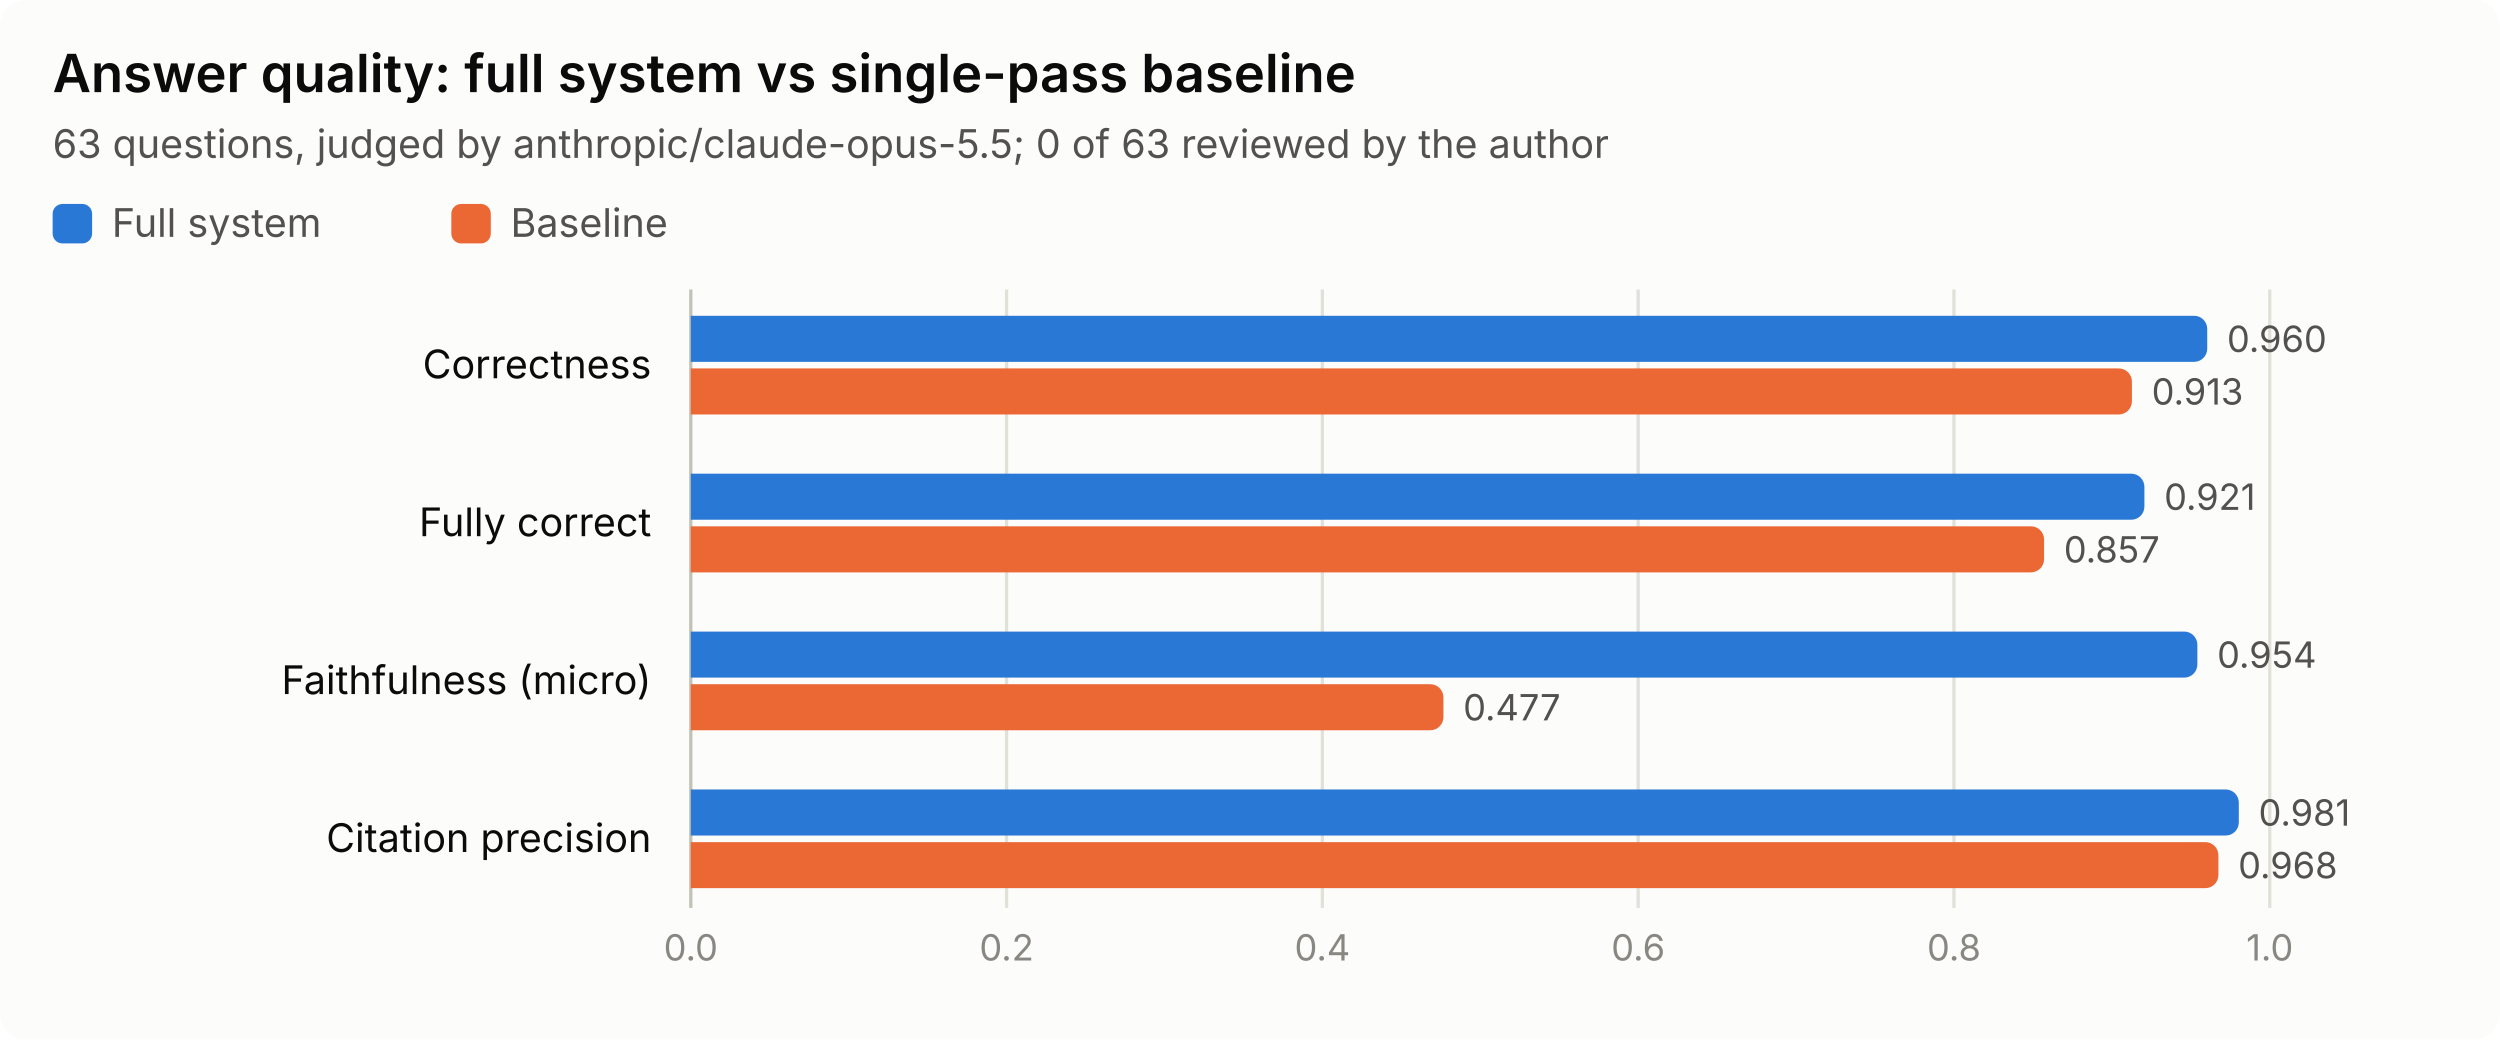
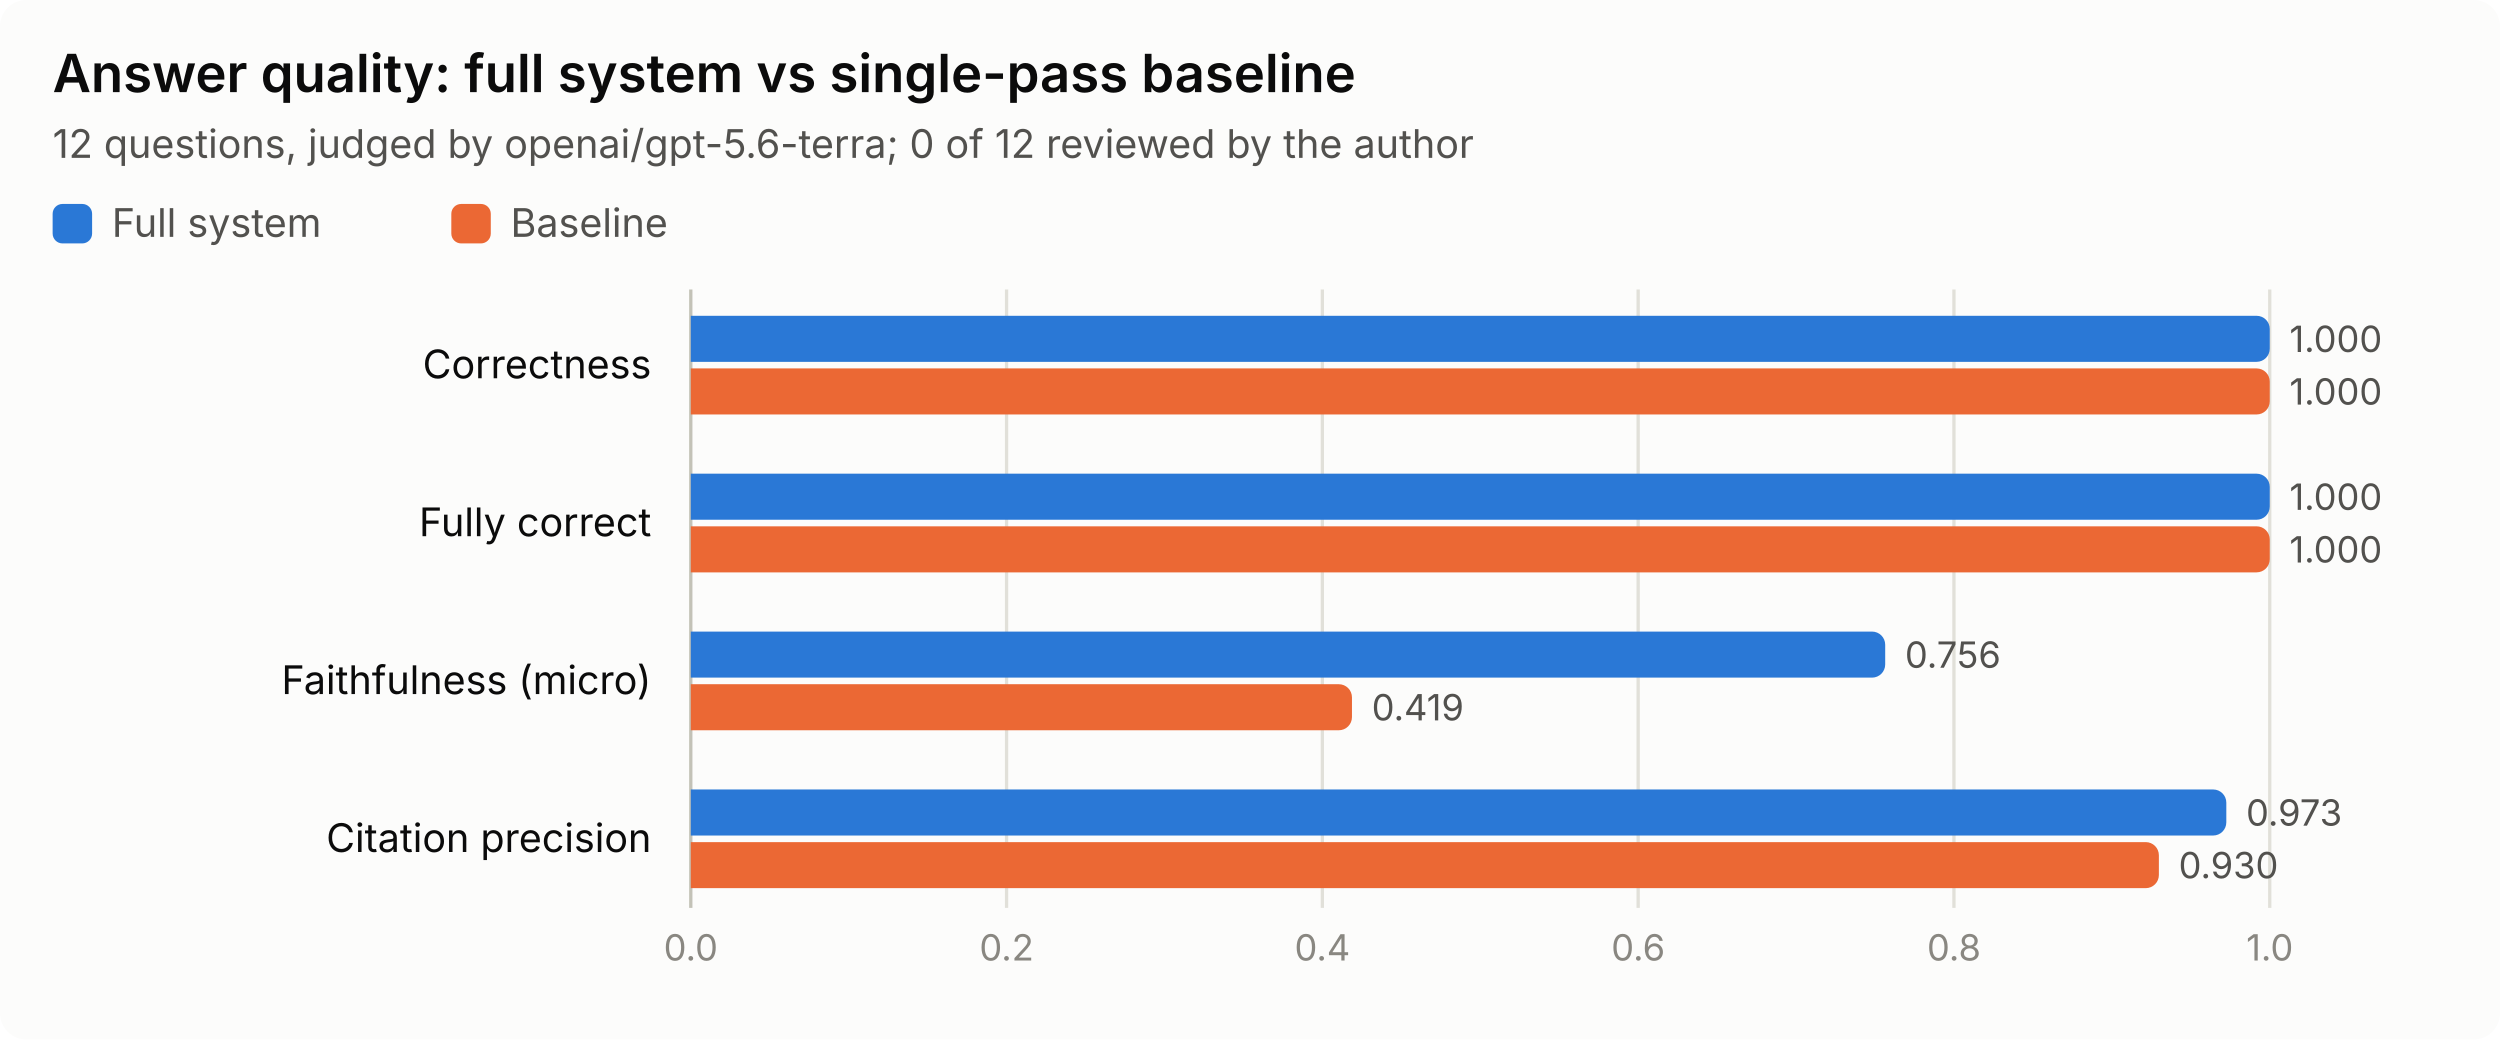
<svg xmlns="http://www.w3.org/2000/svg" width="760" height="316" viewBox="0 0 760 316" role="img" aria-label="Answer quality: full system vs single-pass baseline">
  <style>
.bg{fill:#fcfcfb} .ink{fill:#0b0b0b} .ink2{fill:#52514e} .muted{fill:#898781}
.grid{stroke:#e1e0d9} .axis{stroke:#c3c2b7} .target{stroke:#0b0b0b}
.s1{fill:#2a78d6} .s2{fill:#eb6834} .s3{fill:#1baf7a} .s4{fill:#eda100}
.hit{fill:transparent} .hit:hover{fill:rgba(11,11,11,0.05)}
text{font-family:system-ui,-apple-system,"Segoe UI",sans-serif}
@media (prefers-color-scheme: dark){
 .bg{fill:#1a1a19} .ink{fill:#f0efec} .ink2{fill:#c3c2b7}
 .grid{stroke:#2c2c2a} .axis{stroke:#383835} .target{stroke:#f0efec}
 .s1{fill:#3987e5} .s2{fill:#d95926} .s3{fill:#199e70} .s4{fill:#c98500}
 .hit:hover{fill:rgba(255,255,255,0.06)}
}
</style>
  <rect class="bg" width="760" height="316" rx="8" />
  <text class="ink" x="16" y="28" font-size="16" font-weight="600">Answer quality: full system vs single-pass baseline</text>
-   <text class="ink2" x="16" y="48" font-size="12">63 questions, judged by anthropic/claude-opus-5.5; 0 of 63 reviewed by the author</text>
+   <text class="ink2" x="16" y="48" font-size="12">12 questions, judged by openai/gpt-5.6-terra; 0 of 12 reviewed by the author</text>
  <rect class="s1" x="16" y="62" width="12" height="12" rx="3" />
  <text class="ink2" x="34" y="72" font-size="12">Full system</text>
  <rect class="s2" x="137.2" y="62" width="12" height="12" rx="3" />
  <text class="ink2" x="155.2" y="72" font-size="12">Baseline</text>
  <line class="axis" x1="210.0" y1="88" x2="210.0" y2="276.0" stroke-width="1" />
  <text class="muted" x="210.0" y="292.0" font-size="11" text-anchor="middle">0.0</text>
  <line class="grid" x1="306.0" y1="88" x2="306.0" y2="276.0" stroke-width="1" />
  <text class="muted" x="306.0" y="292.0" font-size="11" text-anchor="middle">0.2</text>
  <line class="grid" x1="402.0" y1="88" x2="402.0" y2="276.0" stroke-width="1" />
  <text class="muted" x="402.0" y="292.0" font-size="11" text-anchor="middle">0.4</text>
  <line class="grid" x1="498.0" y1="88" x2="498.0" y2="276.0" stroke-width="1" />
  <text class="muted" x="498.0" y="292.0" font-size="11" text-anchor="middle">0.6</text>
  <line class="grid" x1="594.0" y1="88" x2="594.0" y2="276.0" stroke-width="1" />
  <text class="muted" x="594.0" y="292.0" font-size="11" text-anchor="middle">0.8</text>
  <line class="grid" x1="690.0" y1="88" x2="690.0" y2="276.0" stroke-width="1" />
  <text class="muted" x="690.0" y="292.0" font-size="11" text-anchor="middle">1.0</text>
  <text class="ink" x="198" y="115.0" font-size="12" text-anchor="end">Correctness</text>
  <g>
    <rect class="hit" x="210" y="95" width="480" height="16" />
-     <path class="s1" d="M210.0,96.0 H667.0 A4,4 0 0 1 671.0,100.0 V106.0 A4,4 0 0 1 667.0,110.0 H210.0 Z" />
-     <text class="ink2" x="677.0" y="107" font-size="11">0.960</text>
+     <path class="s1" d="M210.0,96.0 H686.0 A4,4 0 0 1 690.0,100.0 V106.0 A4,4 0 0 1 686.0,110.0 H210.0 Z" />
+     <text class="ink2" x="696.0" y="107" font-size="11">1.000</text>
  </g>
  <g>
    <rect class="hit" x="210" y="111" width="480" height="16" />
-     <path class="s2" d="M210.0,112.0 H644.1 A4,4 0 0 1 648.1,116.0 V122.0 A4,4 0 0 1 644.1,126.0 H210.0 Z" />
-     <text class="ink2" x="654.1" y="123" font-size="11">0.913</text>
+     <path class="s2" d="M210.0,112.0 H686.0 A4,4 0 0 1 690.0,116.0 V122.0 A4,4 0 0 1 686.0,126.0 H210.0 Z" />
+     <text class="ink2" x="696.0" y="123" font-size="11">1.000</text>
  </g>
  <text class="ink" x="198" y="163.0" font-size="12" text-anchor="end">Fully correct</text>
  <g>
    <rect class="hit" x="210" y="143" width="480" height="16" />
-     <path class="s1" d="M210.0,144.0 H647.9 A4,4 0 0 1 651.9,148.0 V154.0 A4,4 0 0 1 647.9,158.0 H210.0 Z" />
-     <text class="ink2" x="657.9" y="155" font-size="11">0.921</text>
+     <path class="s1" d="M210.0,144.0 H686.0 A4,4 0 0 1 690.0,148.0 V154.0 A4,4 0 0 1 686.0,158.0 H210.0 Z" />
+     <text class="ink2" x="696.0" y="155" font-size="11">1.000</text>
  </g>
  <g>
    <rect class="hit" x="210" y="159" width="480" height="16" />
-     <path class="s2" d="M210.0,160.0 H617.4 A4,4 0 0 1 621.4,164.0 V170.0 A4,4 0 0 1 617.4,174.0 H210.0 Z" />
-     <text class="ink2" x="627.4" y="171" font-size="11">0.857</text>
+     <path class="s2" d="M210.0,160.0 H686.0 A4,4 0 0 1 690.0,164.0 V170.0 A4,4 0 0 1 686.0,174.0 H210.0 Z" />
+     <text class="ink2" x="696.0" y="171" font-size="11">1.000</text>
  </g>
  <text class="ink" x="198" y="211.0" font-size="12" text-anchor="end">Faithfulness (micro)</text>
  <g>
    <rect class="hit" x="210" y="191" width="480" height="16" />
-     <path class="s1" d="M210.0,192.0 H664.0 A4,4 0 0 1 668.0,196.0 V202.0 A4,4 0 0 1 664.0,206.0 H210.0 Z" />
-     <text class="ink2" x="674.0" y="203" font-size="11">0.954</text>
+     <path class="s1" d="M210.0,192.0 H569.1 A4,4 0 0 1 573.1,196.0 V202.0 A4,4 0 0 1 569.1,206.0 H210.0 Z" />
+     <text class="ink2" x="579.1" y="203" font-size="11">0.756</text>
  </g>
  <g>
    <rect class="hit" x="210" y="207" width="480" height="16" />
-     <path class="s2" d="M210.0,208.0 H434.8 A4,4 0 0 1 438.8,212.0 V218.0 A4,4 0 0 1 434.8,222.0 H210.0 Z" />
-     <text class="ink2" x="444.8" y="219" font-size="11">0.477</text>
+     <path class="s2" d="M210.0,208.0 H407.0 A4,4 0 0 1 411.0,212.0 V218.0 A4,4 0 0 1 407.0,222.0 H210.0 Z" />
+     <text class="ink2" x="417.0" y="219" font-size="11">0.419</text>
  </g>
  <text class="ink" x="198" y="259.0" font-size="12" text-anchor="end">Citation precision</text>
  <g>
    <rect class="hit" x="210" y="239" width="480" height="16" />
-     <path class="s1" d="M210.0,240.0 H676.6 A4,4 0 0 1 680.6,244.0 V250.0 A4,4 0 0 1 676.6,254.0 H210.0 Z" />
-     <text class="ink2" x="686.6" y="251" font-size="11">0.981</text>
+     <path class="s1" d="M210.0,240.0 H672.8 A4,4 0 0 1 676.8,244.0 V250.0 A4,4 0 0 1 672.8,254.0 H210.0 Z" />
+     <text class="ink2" x="682.8" y="251" font-size="11">0.973</text>
  </g>
  <g>
    <rect class="hit" x="210" y="255" width="480" height="16" />
-     <path class="s2" d="M210.0,256.0 H670.4 A4,4 0 0 1 674.4,260.0 V266.0 A4,4 0 0 1 670.4,270.0 H210.0 Z" />
-     <text class="ink2" x="680.4" y="267" font-size="11">0.968</text>
+     <path class="s2" d="M210.0,256.0 H652.3 A4,4 0 0 1 656.3,260.0 V266.0 A4,4 0 0 1 652.3,270.0 H210.0 Z" />
+     <text class="ink2" x="662.3" y="267" font-size="11">0.930</text>
  </g>
</svg>
